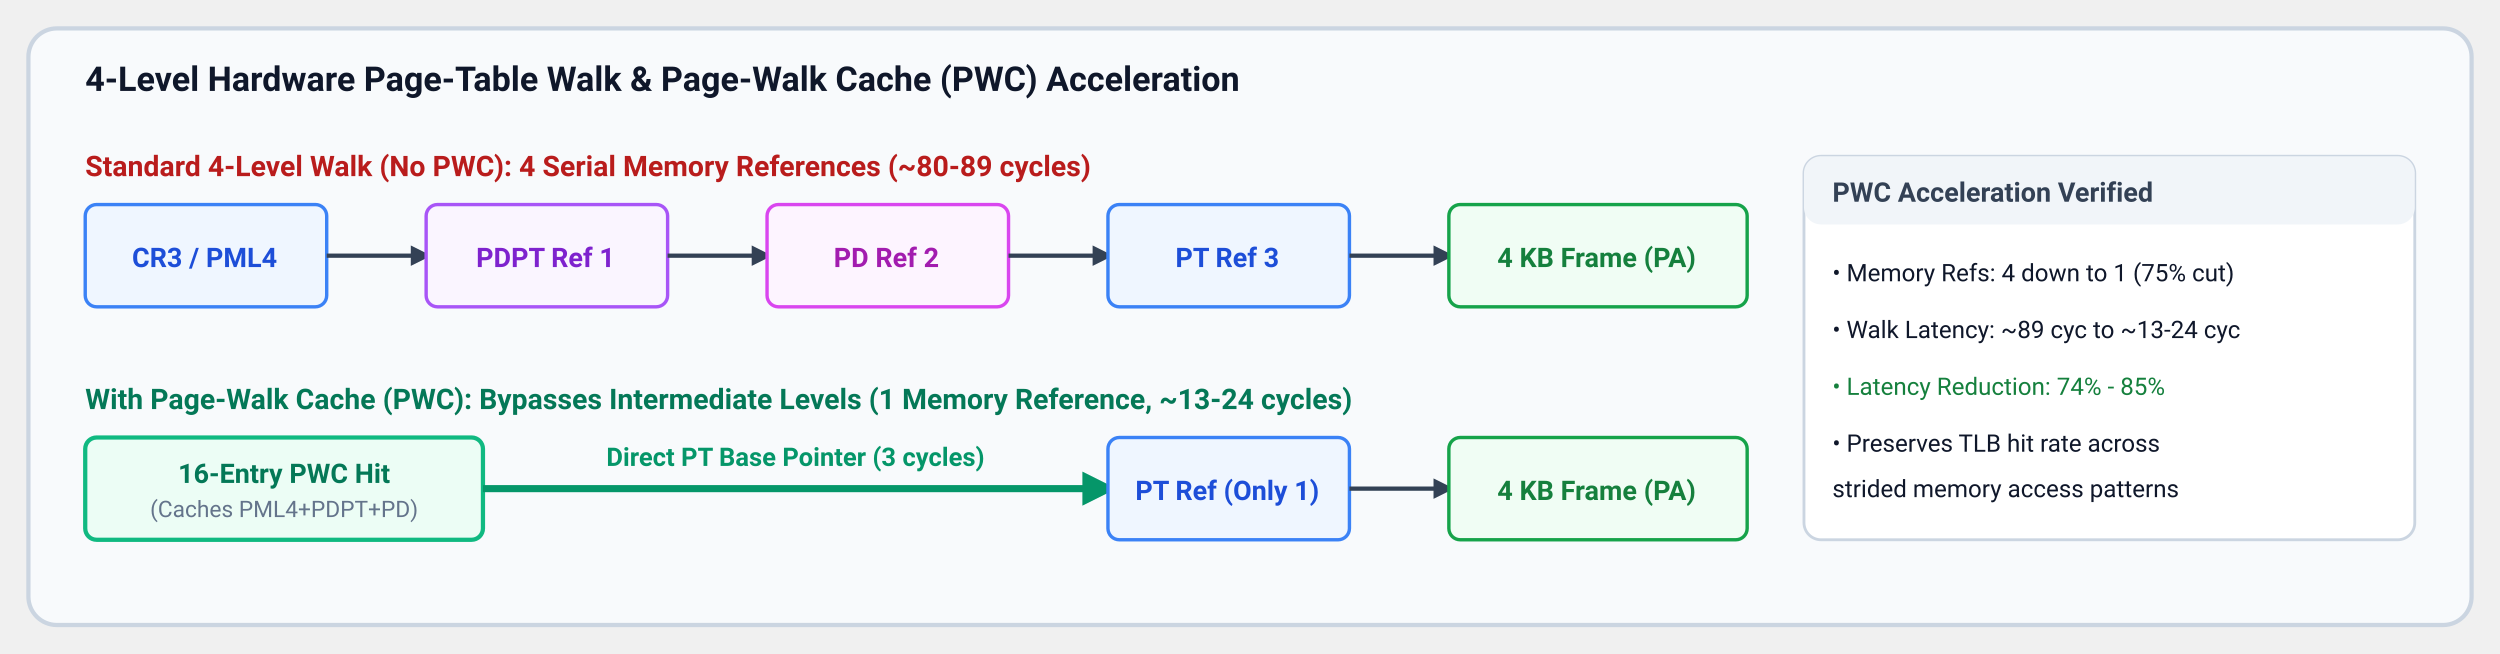
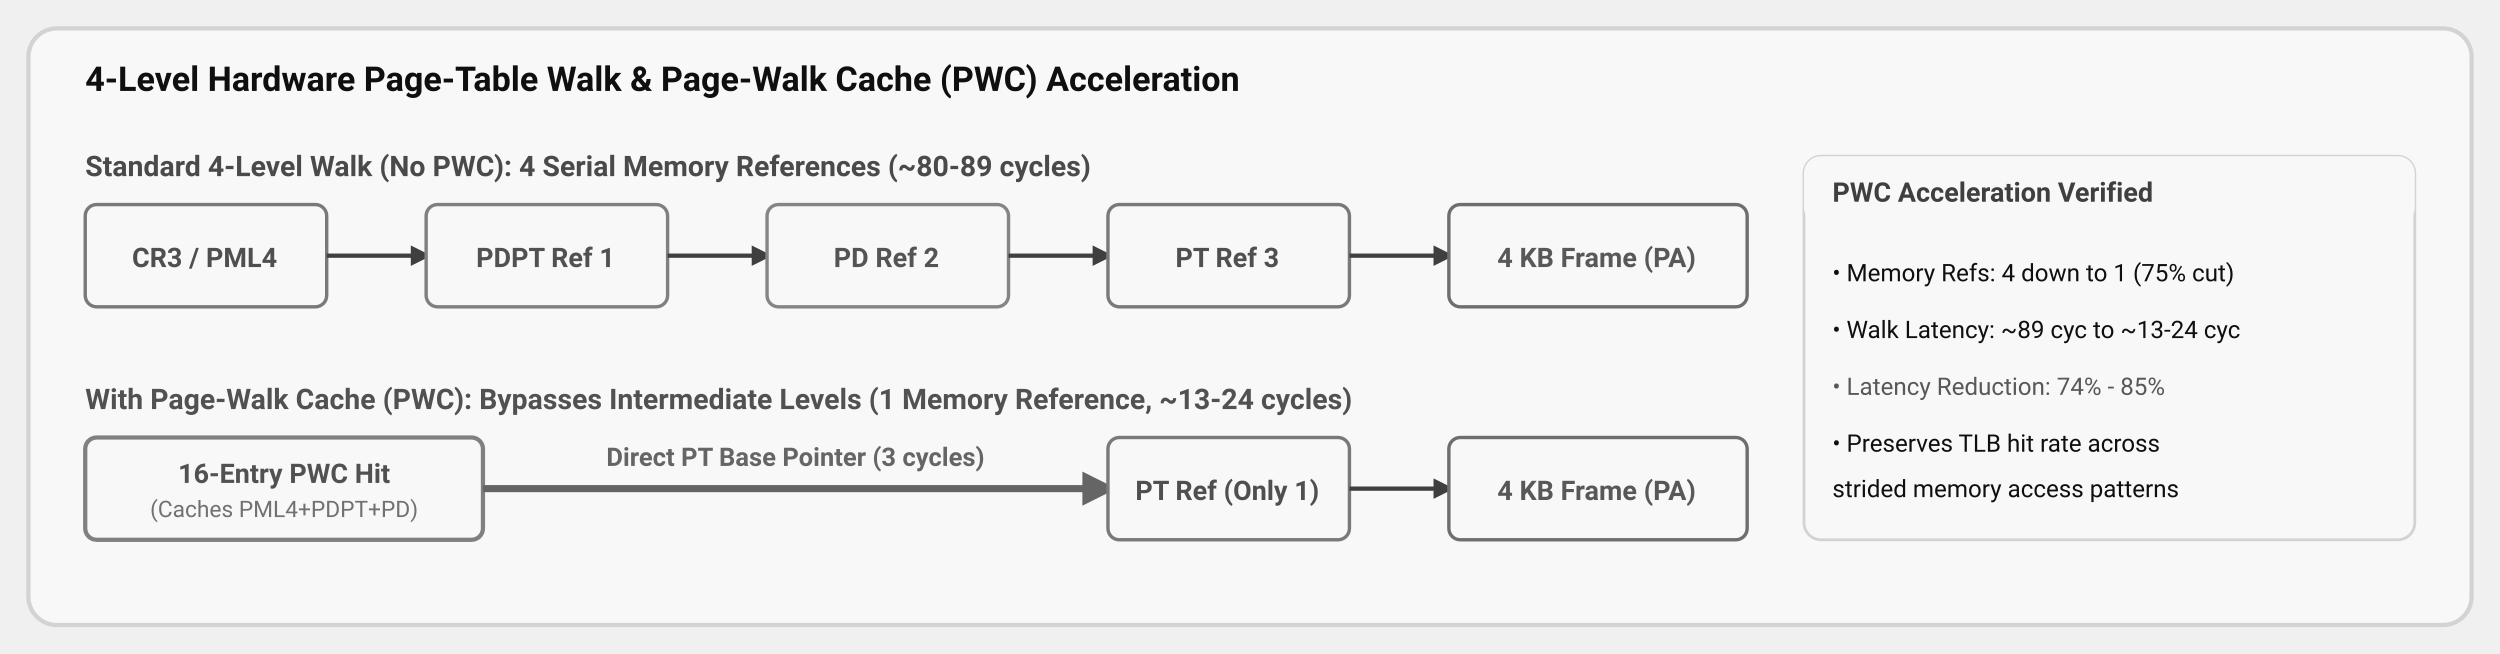
- <svg xmlns="http://www.w3.org/2000/svg" viewBox="0 0 880 230" width="100%" height="100%" style="background:#ffffff; font-family: -apple-system, BlinkMacSystemFont, 'Segoe UI', Roboto, Helvetica, Arial, sans-serif;">
+ <svg xmlns="http://www.w3.org/2000/svg" viewBox="0 0 880 230" width="100%" height="100%" style="background:#f8f8f8; font-family: -apple-system, BlinkMacSystemFont, 'Segoe UI', Roboto, Helvetica, Arial, sans-serif;">
  <defs>
    <marker id="pwArr" viewBox="0 0 10 10" refX="6" refY="5" markerWidth="6" markerHeight="6" orient="auto-start-reverse">
-       <path d="M 0 1 L 8 5 L 0 9 z" fill="#334155" />
+       <path d="M 0 1 L 8 5 L 0 9 z" fill="#3f3f3f" />
    </marker>
    <marker id="pwcFast" viewBox="0 0 10 10" refX="6" refY="5" markerWidth="6" markerHeight="6" orient="auto-start-reverse">
-       <path d="M 0 1 L 8 5 L 0 9 z" fill="#059669" />
+       <path d="M 0 1 L 8 5 L 0 9 z" fill="#656565" />
    </marker>
  </defs>
-   <rect x="10" y="10" width="860" height="210" rx="10" fill="#f8fafc" stroke="#cbd5e1" stroke-width="1.5" />
-   <text x="30" y="32" font-size="12" font-weight="bold" fill="#0f172a">4-Level Hardware Page-Table Walk &amp; Page-Walk Cache (PWC) Acceleration</text>
+   <rect x="10" y="10" width="860" height="210" rx="10" fill="#f8f8f8" stroke="#d3d3d3" stroke-width="1.5" />
+   <text x="30" y="32" font-size="12" font-weight="bold" fill="#0f0f0f">4-Level Hardware Page-Table Walk &amp; Page-Walk Cache (PWC) Acceleration</text>
  <g transform="translate(30, 48)">
-     <text x="0" y="14" font-size="10" font-weight="bold" fill="#b91c1c">Standard 4-Level Walk (No PWC): 4 Serial Memory References (~80-89 cycles)</text>
-     <rect x="0" y="24" width="85" height="36" rx="4" fill="#eff6ff" stroke="#3b82f6" stroke-width="1.2" />
-     <text x="42" y="46" font-size="9.5" font-weight="bold" fill="#1d4ed8" text-anchor="middle">CR3 / PML4</text>
-     <path d="M 85 42 L 120 42" stroke="#334155" stroke-width="1.5" marker-end="url(#pwArr)" />
-     <rect x="120" y="24" width="85" height="36" rx="4" fill="#faf5ff" stroke="#a855f7" stroke-width="1.2" />
-     <text x="162" y="46" font-size="9.5" font-weight="bold" fill="#7e22ce" text-anchor="middle">PDPT Ref 1</text>
-     <path d="M 205 42 L 240 42" stroke="#334155" stroke-width="1.5" marker-end="url(#pwArr)" />
-     <rect x="240" y="24" width="85" height="36" rx="4" fill="#fdf4ff" stroke="#d946ef" stroke-width="1.2" />
-     <text x="282" y="46" font-size="9.5" font-weight="bold" fill="#a21caf" text-anchor="middle">PD Ref 2</text>
-     <path d="M 325 42 L 360 42" stroke="#334155" stroke-width="1.5" marker-end="url(#pwArr)" />
-     <rect x="360" y="24" width="85" height="36" rx="4" fill="#eff6ff" stroke="#3b82f6" stroke-width="1.2" />
-     <text x="402" y="46" font-size="9.5" font-weight="bold" fill="#1d4ed8" text-anchor="middle">PT Ref 3</text>
-     <path d="M 445 42 L 480 42" stroke="#334155" stroke-width="1.5" marker-end="url(#pwArr)" />
-     <rect x="480" y="24" width="105" height="36" rx="4" fill="#f0fdf4" stroke="#16a34a" stroke-width="1.2" />
-     <text x="532" y="46" font-size="9.5" font-weight="bold" fill="#15803d" text-anchor="middle">4 KB Frame (PA)</text>
+     <text x="0" y="14" font-size="10" font-weight="bold" fill="#4a4a4a">Standard 4-Level Walk (No PWC): 4 Serial Memory References (~80-89 cycles)</text>
+     <rect x="0" y="24" width="85" height="36" rx="4" fill="#f8f8f8" stroke="#797979" stroke-width="1.2" />
+     <text x="42" y="46" font-size="9.5" font-weight="bold" fill="#4f4f4f" text-anchor="middle">CR3 / PML4</text>
+     <path d="M 85 42 L 120 42" stroke="#3f3f3f" stroke-width="1.5" marker-end="url(#pwArr)" />
+     <rect x="120" y="24" width="85" height="36" rx="4" fill="#f8f8f8" stroke="#808080" stroke-width="1.2" />
+     <text x="162" y="46" font-size="9.5" font-weight="bold" fill="#515151" text-anchor="middle">PDPT Ref 1</text>
+     <path d="M 205 42 L 240 42" stroke="#3f3f3f" stroke-width="1.5" marker-end="url(#pwArr)" />
+     <rect x="240" y="24" width="85" height="36" rx="4" fill="#f8f8f8" stroke="#858585" stroke-width="1.2" />
+     <text x="282" y="46" font-size="9.5" font-weight="bold" fill="#545454" text-anchor="middle">PD Ref 2</text>
+     <path d="M 325 42 L 360 42" stroke="#3f3f3f" stroke-width="1.5" marker-end="url(#pwArr)" />
+     <rect x="360" y="24" width="85" height="36" rx="4" fill="#f8f8f8" stroke="#797979" stroke-width="1.2" />
+     <text x="402" y="46" font-size="9.5" font-weight="bold" fill="#4f4f4f" text-anchor="middle">PT Ref 3</text>
+     <path d="M 445 42 L 480 42" stroke="#3f3f3f" stroke-width="1.5" marker-end="url(#pwArr)" />
+     <rect x="480" y="24" width="105" height="36" rx="4" fill="#f8f8f8" stroke="#6e6e6e" stroke-width="1.2" />
+     <text x="532" y="46" font-size="9.5" font-weight="bold" fill="#585858" text-anchor="middle">4 KB Frame (PA)</text>
  </g>
  <g transform="translate(30, 130)">
-     <text x="0" y="14" font-size="10" font-weight="bold" fill="#047857">With Page-Walk Cache (PWC): Bypasses Intermediate Levels (1 Memory Reference, ~13-24 cycles)</text>
-     <rect x="0" y="24" width="140" height="36" rx="4" fill="#ecfdf5" stroke="#10b981" stroke-width="1.5" />
-     <text x="70" y="40" font-size="9.5" font-weight="bold" fill="#047857" text-anchor="middle">16-Entry PWC Hit</text>
-     <text x="70" y="52" font-size="8" fill="#64748b" text-anchor="middle">(Caches PML4+PDPT+PD)</text>
-     <path d="M 140 42 L 360 42" stroke="#059669" stroke-width="2.5" marker-end="url(#pwcFast)" />
-     <text x="250" y="34" font-size="9" font-weight="bold" fill="#059669" text-anchor="middle">Direct PT Base Pointer (3 cycles)</text>
-     <rect x="360" y="24" width="85" height="36" rx="4" fill="#eff6ff" stroke="#3b82f6" stroke-width="1.2" />
-     <text x="402" y="46" font-size="9.5" font-weight="bold" fill="#1d4ed8" text-anchor="middle">PT Ref (Only 1)</text>
-     <path d="M 445 42 L 480 42" stroke="#334155" stroke-width="1.5" marker-end="url(#pwArr)" />
-     <rect x="480" y="24" width="105" height="36" rx="4" fill="#f0fdf4" stroke="#16a34a" stroke-width="1.2" />
-     <text x="532" y="46" font-size="9.5" font-weight="bold" fill="#15803d" text-anchor="middle">4 KB Frame (PA)</text>
+     <text x="0" y="14" font-size="10" font-weight="bold" fill="#515151">With Page-Walk Cache (PWC): Bypasses Intermediate Levels (1 Memory Reference, ~13-24 cycles)</text>
+     <rect x="0" y="24" width="140" height="36" rx="4" fill="#f8f8f8" stroke="#808080" stroke-width="1.5" />
+     <text x="70" y="40" font-size="9.5" font-weight="bold" fill="#515151" text-anchor="middle">16-Entry PWC Hit</text>
+     <text x="70" y="52" font-size="8" fill="#717171" text-anchor="middle">(Caches PML4+PDPT+PD)</text>
+     <path d="M 140 42 L 360 42" stroke="#656565" stroke-width="2.5" marker-end="url(#pwcFast)" />
+     <text x="250" y="34" font-size="9" font-weight="bold" fill="#656565" text-anchor="middle">Direct PT Base Pointer (3 cycles)</text>
+     <rect x="360" y="24" width="85" height="36" rx="4" fill="#f8f8f8" stroke="#797979" stroke-width="1.2" />
+     <text x="402" y="46" font-size="9.5" font-weight="bold" fill="#4f4f4f" text-anchor="middle">PT Ref (Only 1)</text>
+     <path d="M 445 42 L 480 42" stroke="#3f3f3f" stroke-width="1.5" marker-end="url(#pwArr)" />
+     <rect x="480" y="24" width="105" height="36" rx="4" fill="#f8f8f8" stroke="#6e6e6e" stroke-width="1.2" />
+     <text x="532" y="46" font-size="9.5" font-weight="bold" fill="#585858" text-anchor="middle">4 KB Frame (PA)</text>
  </g>
  <g transform="translate(635, 55)">
-     <rect x="0" y="0" width="215" height="135" rx="6" fill="#ffffff" stroke="#cbd5e1" stroke-width="1" />
-     <rect x="0" y="0" width="215" height="24" rx="6" fill="#f1f5f9" />
-     <text x="10" y="16" font-size="9.5" font-weight="bold" fill="#334155">PWC Acceleration Verified</text>
-     <text x="10" y="44" font-size="8.5" fill="#0f172a">• Memory Refs: 4 down to 1 (75% cut)</text>
-     <text x="10" y="64" font-size="8.5" fill="#0f172a">• Walk Latency: ~89 cyc to ~13-24 cyc</text>
-     <text x="10" y="84" font-size="8.5" fill="#15803d">• Latency Reduction: 74% - 85%</text>
-     <text x="10" y="104" font-size="8.5" fill="#0f172a">• Preserves TLB hit rate across</text>
-     <text x="10" y="120" font-size="8.5" fill="#0f172a">  strided memory access patterns</text>
+     <rect x="0" y="0" width="215" height="135" rx="6" fill="#f8f8f8" stroke="#d3d3d3" stroke-width="1" />
+     <rect x="0" y="0" width="215" height="24" rx="6" fill="#f8f8f8" />
+     <text x="10" y="16" font-size="9.5" font-weight="bold" fill="#3f3f3f">PWC Acceleration Verified</text>
+     <text x="10" y="44" font-size="8.5" fill="#0f0f0f">• Memory Refs: 4 down to 1 (75% cut)</text>
+     <text x="10" y="64" font-size="8.5" fill="#0f0f0f">• Walk Latency: ~89 cyc to ~13-24 cyc</text>
+     <text x="10" y="84" font-size="8.5" fill="#585858">• Latency Reduction: 74% - 85%</text>
+     <text x="10" y="104" font-size="8.5" fill="#0f0f0f">• Preserves TLB hit rate across</text>
+     <text x="10" y="120" font-size="8.5" fill="#0f0f0f">  strided memory access patterns</text>
  </g>
</svg>
